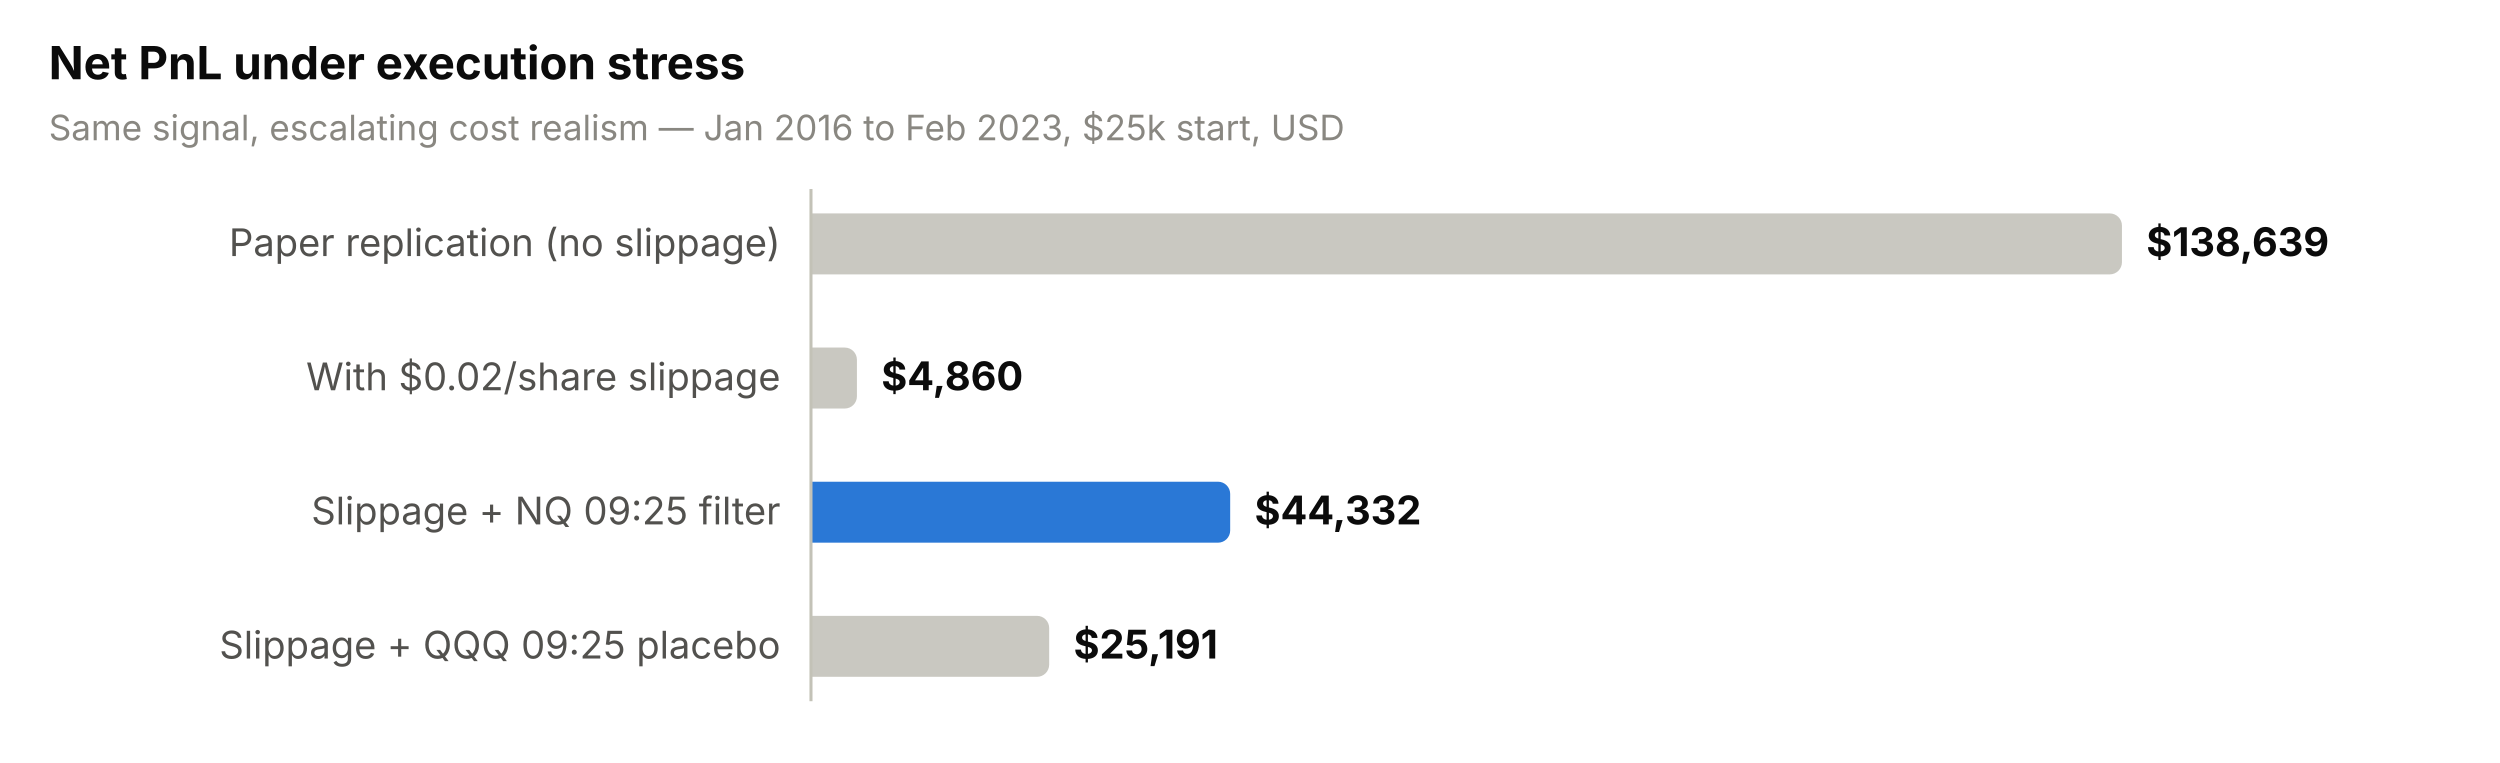
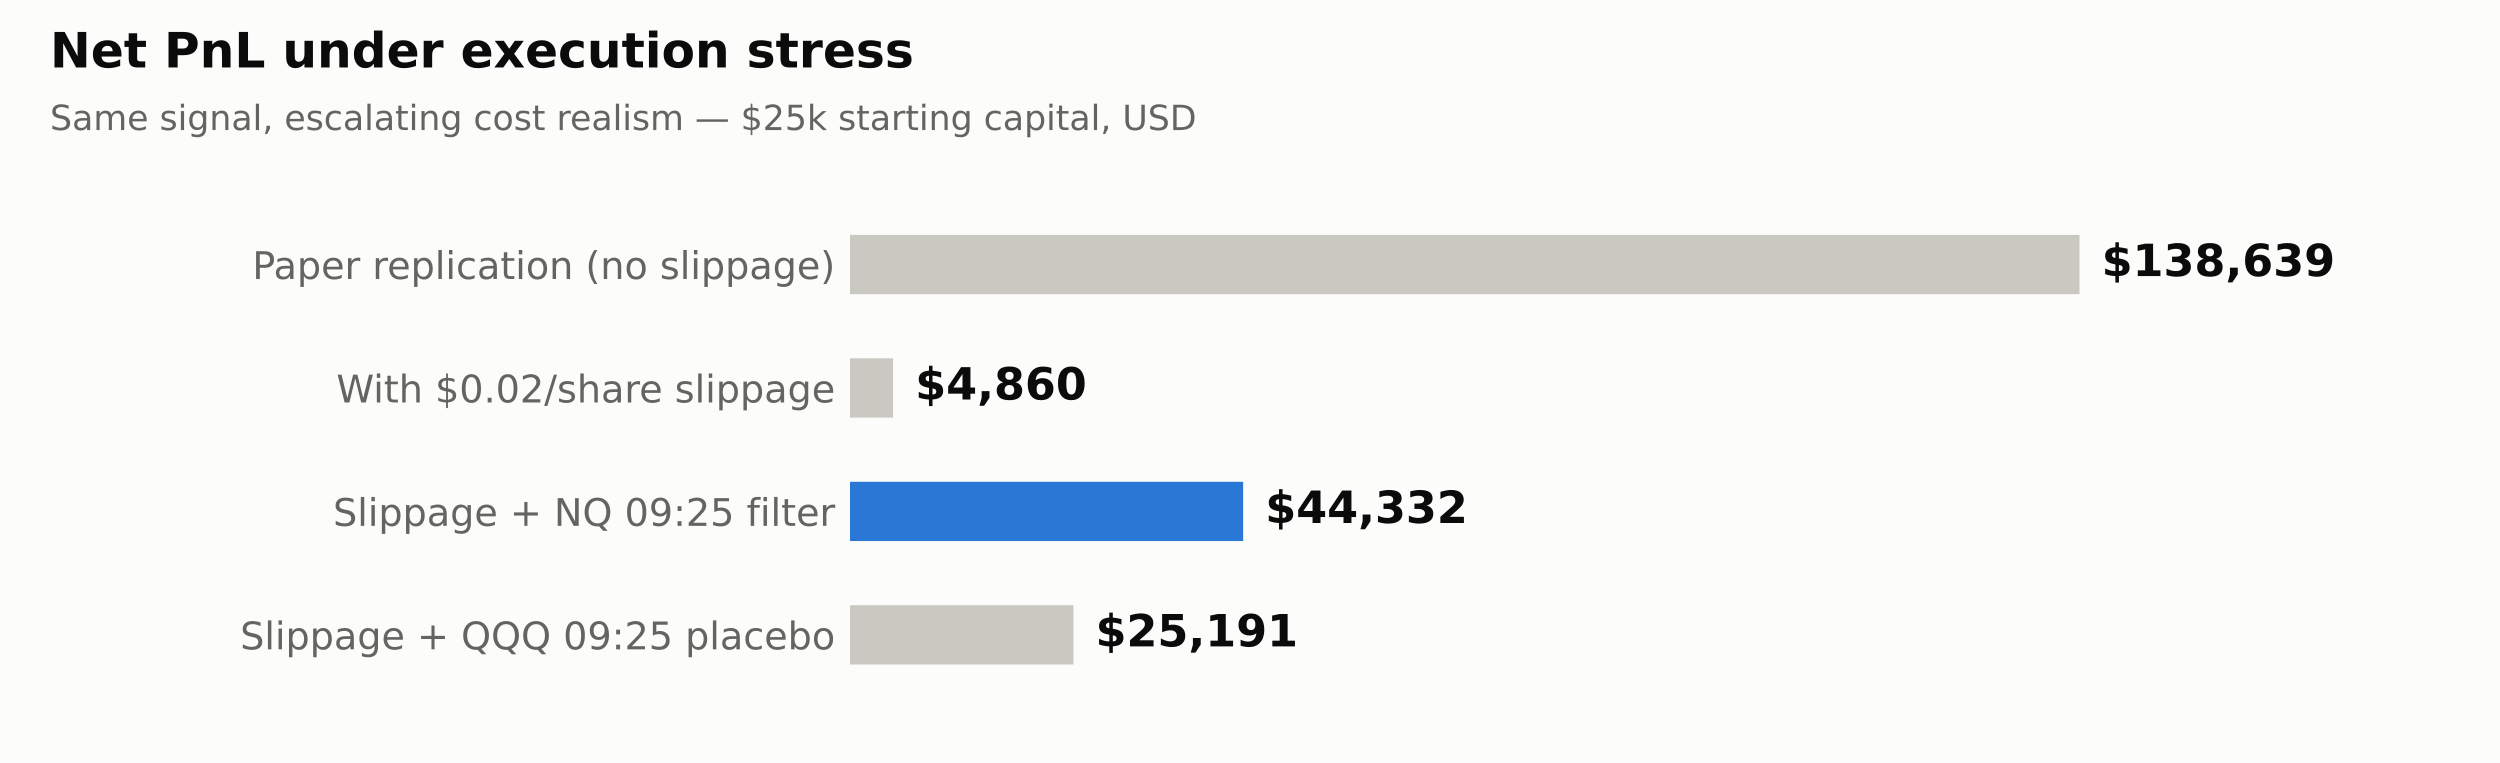
- <svg xmlns="http://www.w3.org/2000/svg" width="820" height="250" viewBox="0 0 820 250" role="img">
-   <text x="16" y="26" font-family="system-ui,-apple-system,'Segoe UI',sans-serif" font-size="15" fill="#0b0b0b" font-weight="700" text-anchor="start">Net PnL under execution stress</text>
-   <text x="16" y="46" font-family="system-ui,-apple-system,'Segoe UI',sans-serif" font-size="11.5" fill="#898781" font-weight="normal" text-anchor="start">Same signal, escalating cost realism — Jan 2016 to Feb 2023, $25k start, USD</text>
-   <text x="256" y="84.0" font-family="system-ui,-apple-system,'Segoe UI',sans-serif" font-size="12.5" fill="#52514e" font-weight="normal" text-anchor="end">Paper replication (no slippage)</text>
-   <path d="M266,70 h426.0 a4,4 0 0 1 4,4 v12 a4,4 0 0 1 -4,4 h-426.0 z" fill="#c9c8c1" />
-   <text x="704.0" y="84.0" font-family="system-ui,-apple-system,'Segoe UI',sans-serif" font-size="13" fill="#0b0b0b" font-weight="700" text-anchor="start">$138,639</text>
-   <text x="256" y="128.0" font-family="system-ui,-apple-system,'Segoe UI',sans-serif" font-size="12.5" fill="#52514e" font-weight="normal" text-anchor="end">With $0.02/share slippage</text>
-   <path d="M266,114 h11.074 a4,4 0 0 1 4,4 v12 a4,4 0 0 1 -4,4 h-11.074 z" fill="#c9c8c1" />
-   <text x="289.074" y="128.0" font-family="system-ui,-apple-system,'Segoe UI',sans-serif" font-size="13" fill="#0b0b0b" font-weight="700" text-anchor="start">$4,860</text>
-   <text x="256" y="172.0" font-family="system-ui,-apple-system,'Segoe UI',sans-serif" font-size="12.5" fill="#52514e" font-weight="normal" text-anchor="end">Slippage + NQ 09:25 filter</text>
-   <path d="M266,158 h133.499 a4,4 0 0 1 4,4 v12 a4,4 0 0 1 -4,4 h-133.499 z" fill="#2a78d6" />
-   <text x="411.499" y="172.0" font-family="system-ui,-apple-system,'Segoe UI',sans-serif" font-size="13" fill="#0b0b0b" font-weight="700" text-anchor="start">$44,332</text>
-   <text x="256" y="216.0" font-family="system-ui,-apple-system,'Segoe UI',sans-serif" font-size="12.5" fill="#52514e" font-weight="normal" text-anchor="end">Slippage + QQQ 09:25 placebo</text>
-   <path d="M266,202 h74.132 a4,4 0 0 1 4,4 v12 a4,4 0 0 1 -4,4 h-74.132 z" fill="#c9c8c1" />
-   <text x="352.132" y="216.0" font-family="system-ui,-apple-system,'Segoe UI',sans-serif" font-size="13" fill="#0b0b0b" font-weight="700" text-anchor="start">$25,191</text>
-   <line x1="266" y1="62" x2="266" y2="230" stroke="#c3c2b7" stroke-width="1" />
+ <svg xmlns="http://www.w3.org/2000/svg" width="590.4pt" height="180pt" viewBox="0 0 590.4 180" version="1.1">
+   <defs>
+     <style type="text/css">*{stroke-linejoin: round; stroke-linecap: butt}</style>
+   </defs>
+   <g id="figure_1">
+     <g id="patch_1">
+       <path d="M 0 180 L 590.4 180 L 590.4 0 L 0 0 z " style="fill: #fcfcfb" />
+     </g>
+     <g id="axes_1">
+       <g id="patch_2">
+         <path d="M 200.736 162 L 554.976 162 L 554.976 50.4 L 200.736 50.4 z " style="fill: #fcfcfb" />
+       </g>
+       <g id="patch_3">
+         <path d="M 200.736 55.473 L 491.097 55.473 L 491.097 69.466 L 200.736 69.466 z " clip-path="url(#p29fa18e309)" style="fill: #c9c8c1" />
+       </g>
+       <g id="patch_4">
+         <path d="M 200.736 84.626 L 210.914 84.626 L 210.914 98.62 L 200.736 98.62 z " clip-path="url(#p29fa18e309)" style="fill: #c9c8c1" />
+       </g>
+       <g id="patch_5">
+         <path d="M 200.736 113.78 L 293.584 113.78 L 293.584 127.774 L 200.736 127.774 z " clip-path="url(#p29fa18e309)" style="fill: #2a78d6" />
+       </g>
+       <g id="patch_6">
+         <path d="M 200.736 142.934 L 253.496 142.934 L 253.496 156.927 L 200.736 156.927 z " clip-path="url(#p29fa18e309)" style="fill: #c9c8c1" />
+       </g>
+       <g id="matplotlib.axis_1" />
+       <g id="matplotlib.axis_2">
+         <g id="ytick_1">
+           <g id="line2d_1" />
+           <g id="text_1">
+             <text style="font-size: 9px; font-family: 'DejaVu Sans', 'Bitstream Vera Sans', 'Computer Modern Sans Serif', 'Lucida Grande', 'Verdana', 'Geneva', 'Lucid', 'Arial', 'Helvetica', 'Avant Garde', sans-serif; text-anchor: end; fill: #66645f" x="197.236" y="65.889" transform="rotate(-0 197.236 65.88889)">Paper replication (no slippage)</text>
+           </g>
+         </g>
+         <g id="ytick_2">
+           <g id="line2d_2" />
+           <g id="text_2">
+             <text style="font-size: 9px; font-family: 'DejaVu Sans', 'Bitstream Vera Sans', 'Computer Modern Sans Serif', 'Lucida Grande', 'Verdana', 'Geneva', 'Lucid', 'Arial', 'Helvetica', 'Avant Garde', sans-serif; text-anchor: end; fill: #66645f" x="197.236" y="95.042" transform="rotate(-0 197.236 95.04249)">With $0.02/share slippage</text>
+           </g>
+         </g>
+         <g id="ytick_3">
+           <g id="line2d_3" />
+           <g id="text_3">
+             <text style="font-size: 9px; font-family: 'DejaVu Sans', 'Bitstream Vera Sans', 'Computer Modern Sans Serif', 'Lucida Grande', 'Verdana', 'Geneva', 'Lucid', 'Arial', 'Helvetica', 'Avant Garde', sans-serif; text-anchor: end; fill: #66645f" x="197.236" y="124.196" transform="rotate(-0 197.236 124.1961)">Slippage + NQ 09:25 filter</text>
+           </g>
+         </g>
+         <g id="ytick_4">
+           <g id="line2d_4" />
+           <g id="text_4">
+             <text style="font-size: 9px; font-family: 'DejaVu Sans', 'Bitstream Vera Sans', 'Computer Modern Sans Serif', 'Lucida Grande', 'Verdana', 'Geneva', 'Lucid', 'Arial', 'Helvetica', 'Avant Garde', sans-serif; text-anchor: end; fill: #66645f" x="197.236" y="153.35" transform="rotate(-0 197.236 153.3497)">Slippage + QQQ 09:25 placebo</text>
+           </g>
+         </g>
+       </g>
+       <g id="text_5">
+         <text style="font-weight: 700; font-size: 10.5px; font-family: 'DejaVu Sans', 'Bitstream Vera Sans', 'Computer Modern Sans Serif', 'Lucida Grande', 'Verdana', 'Geneva', 'Lucid', 'Arial', 'Helvetica', 'Avant Garde', sans-serif; text-anchor: start; fill: #0b0b0b" x="496.323" y="65.198" transform="rotate(-0 496.3231 65.19754)">$138,639</text>
+       </g>
+       <g id="text_6">
+         <text style="font-weight: 700; font-size: 10.5px; font-family: 'DejaVu Sans', 'Bitstream Vera Sans', 'Computer Modern Sans Serif', 'Lucida Grande', 'Verdana', 'Geneva', 'Lucid', 'Arial', 'Helvetica', 'Avant Garde', sans-serif; text-anchor: start; fill: #0b0b0b" x="216.14" y="94.351" transform="rotate(-0 216.1401 94.35115)">$4,860</text>
+       </g>
+       <g id="text_7">
+         <text style="font-weight: 700; font-size: 10.5px; font-family: 'DejaVu Sans', 'Bitstream Vera Sans', 'Computer Modern Sans Serif', 'Lucida Grande', 'Verdana', 'Geneva', 'Lucid', 'Arial', 'Helvetica', 'Avant Garde', sans-serif; text-anchor: start; fill: #0b0b0b" x="298.81" y="123.505" transform="rotate(-0 298.8102 123.5048)">$44,332</text>
+       </g>
+       <g id="text_8">
+         <text style="font-weight: 700; font-size: 10.5px; font-family: 'DejaVu Sans', 'Bitstream Vera Sans', 'Computer Modern Sans Serif', 'Lucida Grande', 'Verdana', 'Geneva', 'Lucid', 'Arial', 'Helvetica', 'Avant Garde', sans-serif; text-anchor: start; fill: #0b0b0b" x="258.722" y="152.658" transform="rotate(-0 258.7223 152.6584)">$25,191</text>
+       </g>
+     </g>
+     <g id="text_9">
+       <text style="font-weight: 700; font-size: 11.5px; font-family: 'DejaVu Sans', 'Bitstream Vera Sans', 'Computer Modern Sans Serif', 'Lucida Grande', 'Verdana', 'Geneva', 'Lucid', 'Arial', 'Helvetica', 'Avant Garde', sans-serif; text-anchor: start; fill: #0b0b0b" x="11.808" y="15.938" transform="rotate(-0 11.808 15.9382)">Net PnL under execution stress</text>
+     </g>
+     <g id="text_10">
+       <text style="font-size: 8.2px; font-family: 'DejaVu Sans', 'Bitstream Vera Sans', 'Computer Modern Sans Serif', 'Lucida Grande', 'Verdana', 'Geneva', 'Lucid', 'Arial', 'Helvetica', 'Avant Garde', sans-serif; text-anchor: start; fill: #66645f" x="11.808" y="30.711" transform="rotate(-0 11.808 30.71072)">Same signal, escalating cost realism — $25k starting capital, USD</text>
+     </g>
+   </g>
+   <defs>
+     <clipPath id="p29fa18e309">
+       <rect x="200.736" y="50.4" width="354.24" height="111.6" />
+     </clipPath>
+   </defs>
</svg>
